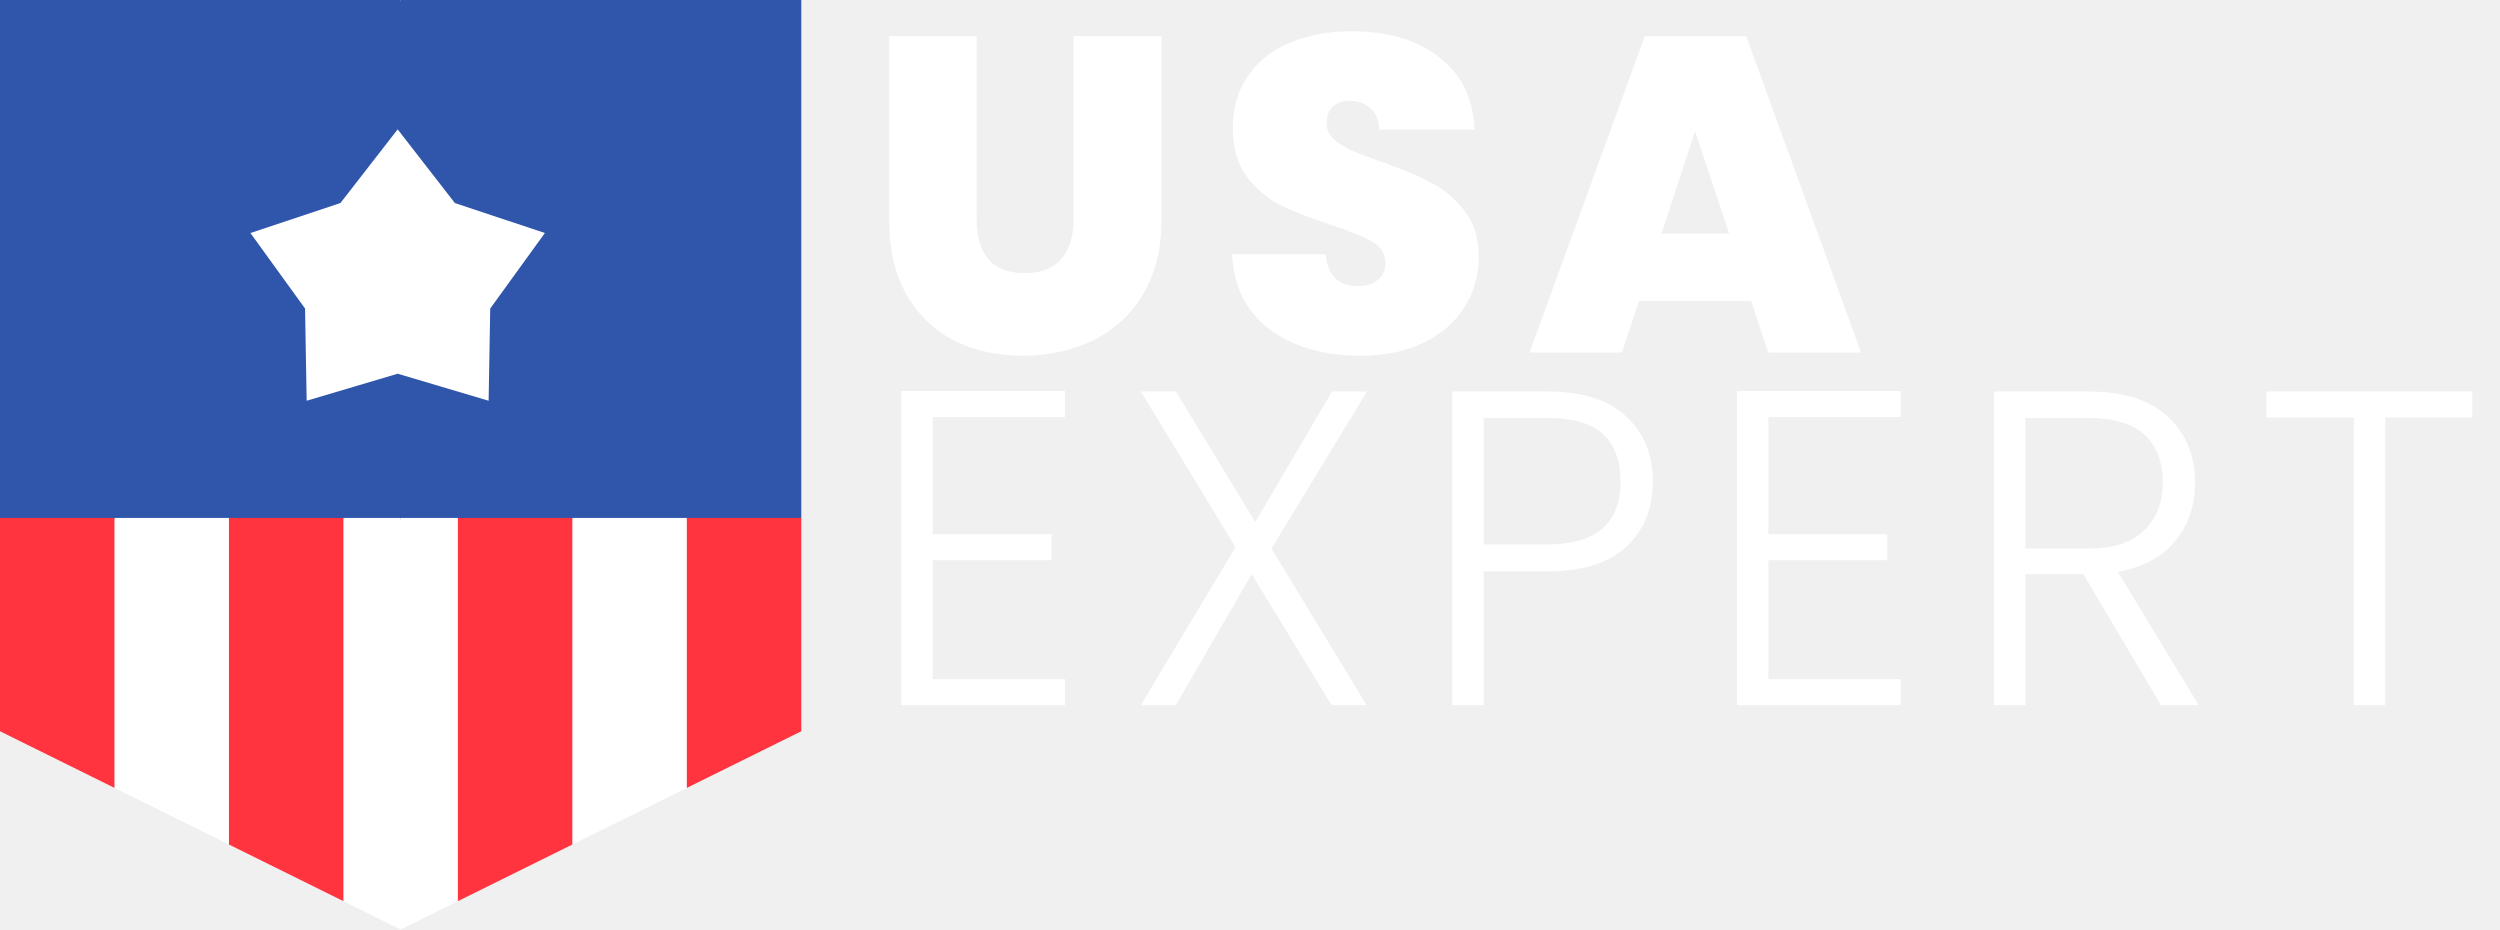
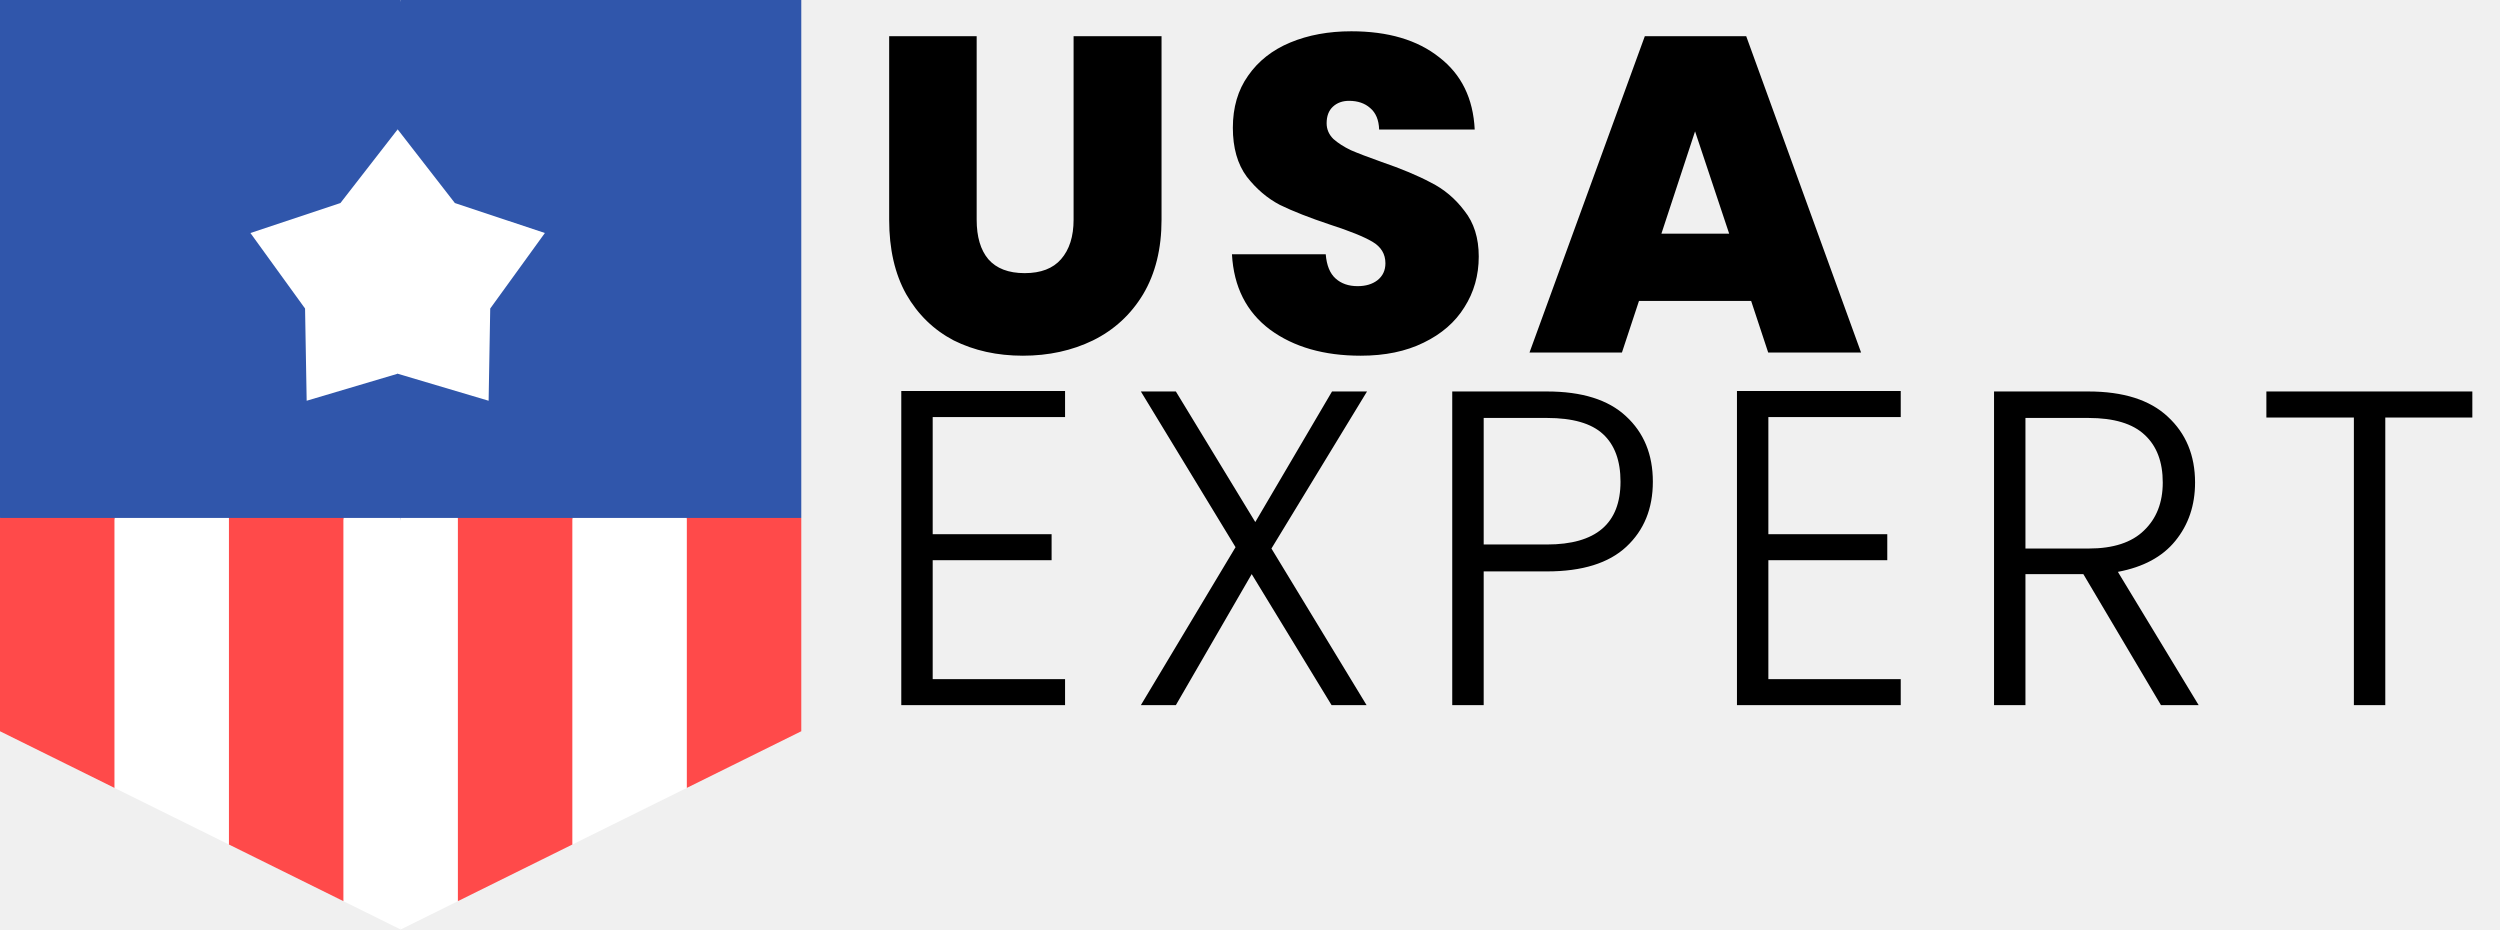
<svg xmlns="http://www.w3.org/2000/svg" width="78" height="29" viewBox="0 0 78 29" fill="none">
-   <path d="M30.472 1.13V6.856C30.472 7.388 30.593 7.799 30.836 8.088C31.088 8.377 31.466 8.522 31.97 8.522C32.474 8.522 32.852 8.377 33.104 8.088C33.365 7.789 33.496 7.379 33.496 6.856V1.13H36.24V6.856C36.24 7.761 36.049 8.536 35.666 9.18C35.283 9.815 34.761 10.295 34.098 10.622C33.445 10.939 32.717 11.098 31.914 11.098C31.111 11.098 30.393 10.939 29.758 10.622C29.133 10.295 28.638 9.815 28.274 9.18C27.919 8.545 27.742 7.771 27.742 6.856V1.13H30.472ZM42.455 11.098C41.307 11.098 40.364 10.827 39.627 10.286C38.889 9.735 38.493 8.951 38.437 7.934H41.363C41.391 8.279 41.493 8.531 41.671 8.69C41.848 8.849 42.077 8.928 42.357 8.928C42.609 8.928 42.814 8.867 42.973 8.746C43.141 8.615 43.225 8.438 43.225 8.214C43.225 7.925 43.09 7.701 42.819 7.542C42.548 7.383 42.109 7.206 41.503 7.01C40.859 6.795 40.336 6.59 39.935 6.394C39.543 6.189 39.197 5.895 38.899 5.512C38.609 5.12 38.465 4.611 38.465 3.986C38.465 3.351 38.623 2.81 38.941 2.362C39.258 1.905 39.697 1.559 40.257 1.326C40.817 1.093 41.452 0.976 42.161 0.976C43.309 0.976 44.224 1.247 44.905 1.788C45.596 2.32 45.964 3.071 46.011 4.042H43.029C43.02 3.743 42.926 3.519 42.749 3.37C42.581 3.221 42.361 3.146 42.091 3.146C41.886 3.146 41.718 3.207 41.587 3.328C41.456 3.449 41.391 3.622 41.391 3.846C41.391 4.033 41.461 4.196 41.601 4.336C41.75 4.467 41.932 4.583 42.147 4.686C42.361 4.779 42.679 4.901 43.099 5.05C43.724 5.265 44.237 5.479 44.639 5.694C45.05 5.899 45.4 6.193 45.689 6.576C45.987 6.949 46.137 7.425 46.137 8.004C46.137 8.592 45.987 9.119 45.689 9.586C45.4 10.053 44.975 10.421 44.415 10.692C43.864 10.963 43.211 11.098 42.455 11.098ZM54.636 9.39H51.136L50.604 11H47.72L51.318 1.13H54.482L58.066 11H55.168L54.636 9.39ZM53.95 7.29L52.886 4.098L51.836 7.29H53.95ZM29.1 13.012V16.666H32.81V17.478H29.1V21.188H33.23V22H28.12V12.2H33.23V13.012H29.1ZM39.669 17.114L42.637 22H41.545L39.053 17.912L36.687 22H35.595L38.549 17.072L35.595 12.214H36.687L39.165 16.288L41.559 12.214H42.651L39.669 17.114ZM51.569 15.028C51.569 15.868 51.293 16.545 50.742 17.058C50.192 17.571 49.366 17.828 48.264 17.828H46.291V22H45.31V12.214H48.264C49.356 12.214 50.178 12.471 50.728 12.984C51.288 13.497 51.569 14.179 51.569 15.028ZM48.264 16.988C49.795 16.988 50.56 16.335 50.56 15.028C50.56 14.375 50.379 13.88 50.014 13.544C49.651 13.208 49.067 13.04 48.264 13.04H46.291V16.988H48.264ZM55.173 13.012V16.666H58.883V17.478H55.173V21.188H59.303V22H54.193V12.2H59.303V13.012H55.173ZM67.422 22L65 17.912H63.194V22H62.214V12.214H65.154C66.246 12.214 67.072 12.475 67.632 12.998C68.201 13.521 68.486 14.207 68.486 15.056C68.486 15.765 68.281 16.372 67.87 16.876C67.469 17.371 66.871 17.693 66.078 17.842L68.598 22H67.422ZM63.194 17.114H65.168C65.933 17.114 66.507 16.927 66.89 16.554C67.282 16.181 67.478 15.681 67.478 15.056C67.478 14.412 67.291 13.917 66.918 13.572C66.544 13.217 65.957 13.04 65.154 13.04H63.194V17.114ZM77.137 12.214V13.026H74.421V22H73.441V13.026H70.711V12.214H77.137Z" fill="white" />
-   <path d="M0 0V16.16L12.5 16.539L14.01 8.846L12.5 0H0Z" fill="#3056AB" />
+   <path d="M30.472 1.13V6.856C30.472 7.388 30.593 7.799 30.836 8.088C31.088 8.377 31.466 8.522 31.97 8.522C32.474 8.522 32.852 8.377 33.104 8.088C33.365 7.789 33.496 7.379 33.496 6.856V1.13H36.24V6.856C36.24 7.761 36.049 8.536 35.666 9.18C35.283 9.815 34.761 10.295 34.098 10.622C33.445 10.939 32.717 11.098 31.914 11.098C31.111 11.098 30.393 10.939 29.758 10.622C29.133 10.295 28.638 9.815 28.274 9.18C27.919 8.545 27.742 7.771 27.742 6.856V1.13H30.472ZM42.455 11.098C41.307 11.098 40.364 10.827 39.627 10.286C38.889 9.735 38.493 8.951 38.437 7.934H41.363C41.391 8.279 41.493 8.531 41.671 8.69C41.848 8.849 42.077 8.928 42.357 8.928C42.609 8.928 42.814 8.867 42.973 8.746C43.141 8.615 43.225 8.438 43.225 8.214C43.225 7.925 43.09 7.701 42.819 7.542C42.548 7.383 42.109 7.206 41.503 7.01C40.859 6.795 40.336 6.59 39.935 6.394C39.543 6.189 39.197 5.895 38.899 5.512C38.609 5.12 38.465 4.611 38.465 3.986C38.465 3.351 38.623 2.81 38.941 2.362C39.258 1.905 39.697 1.559 40.257 1.326C40.817 1.093 41.452 0.976 42.161 0.976C43.309 0.976 44.224 1.247 44.905 1.788C45.596 2.32 45.964 3.071 46.011 4.042H43.029C43.02 3.743 42.926 3.519 42.749 3.37C42.581 3.221 42.361 3.146 42.091 3.146C41.886 3.146 41.718 3.207 41.587 3.328C41.456 3.449 41.391 3.622 41.391 3.846C41.391 4.033 41.461 4.196 41.601 4.336C41.75 4.467 41.932 4.583 42.147 4.686C42.361 4.779 42.679 4.901 43.099 5.05C43.724 5.265 44.237 5.479 44.639 5.694C45.05 5.899 45.4 6.193 45.689 6.576C45.987 6.949 46.137 7.425 46.137 8.004C46.137 8.592 45.987 9.119 45.689 9.586C45.4 10.053 44.975 10.421 44.415 10.692C43.864 10.963 43.211 11.098 42.455 11.098ZM54.636 9.39H51.136L50.604 11H47.72L51.318 1.13H54.482L58.066 11H55.168L54.636 9.39ZM53.95 7.29L52.886 4.098L51.836 7.29H53.95ZM29.1 13.012V16.666H32.81V17.478H29.1V21.188H33.23V22H28.12V12.2H33.23V13.012H29.1ZM39.669 17.114L42.637 22H41.545L39.053 17.912L36.687 22H35.595L38.549 17.072L35.595 12.214H36.687L39.165 16.288L41.559 12.214H42.651L39.669 17.114ZM51.569 15.028C51.569 15.868 51.293 16.545 50.742 17.058C50.192 17.571 49.366 17.828 48.264 17.828H46.291V22H45.31V12.214H48.264C49.356 12.214 50.178 12.471 50.728 12.984C51.288 13.497 51.569 14.179 51.569 15.028ZM48.264 16.988C49.795 16.988 50.56 16.335 50.56 15.028C50.56 14.375 50.379 13.88 50.014 13.544C49.651 13.208 49.067 13.04 48.264 13.04H46.291V16.988H48.264ZM55.173 13.012V16.666H58.883V17.478H55.173V21.188H59.303V22H54.193V12.2H59.303V13.012H55.173ZM67.422 22L65 17.912H63.194V22H62.214V12.214H65.154C66.246 12.214 67.072 12.475 67.632 12.998C68.201 13.521 68.486 14.207 68.486 15.056C68.486 15.765 68.281 16.372 67.87 16.876C67.469 17.371 66.871 17.693 66.078 17.842L68.598 22H67.422ZM63.194 17.114H65.168C65.933 17.114 66.507 16.927 66.89 16.554C67.282 16.181 67.478 15.681 67.478 15.056C67.478 14.412 67.291 13.917 66.918 13.572C66.544 13.217 65.957 13.04 65.154 13.04H63.194V17.114ZM77.137 12.214V13.026H74.421V22H73.441V13.026H70.711V12.214H77.137Z" fill="black" />
+   <path d="M0 0V16.16L12.5 16.539L14.01 8.846L12.5 0L0 0Z" fill="#3056AB" />
  <path d="M12.5 0V16.539L25 16.16V0H12.5Z" fill="#3056AB" />
  <path d="M10.714 16.16L9.645 21.255L10.714 28.116L12.5 29L13.159 21.255L12.5 16.16H10.714Z" fill="white" />
  <path d="M14.286 16.16H12.5V29L14.286 28.116L15.355 21.255L14.286 16.16Z" fill="white" />
  <path d="M17.857 16.16L16.81 21.255L17.857 26.349L21.428 24.582L22.475 21.255L21.428 16.16H17.857Z" fill="white" />
  <path d="M3.571 16.16L2.563 20.371L3.571 24.582L7.143 26.349L8.152 20.371L7.143 16.16H3.571Z" fill="white" />
-   <path d="M0 16.16V22.815L3.571 24.582V16.16H0Z" fill="#FF343F" />
-   <path d="M7.143 16.16V26.349L10.714 28.116V16.16H7.143Z" fill="#FF343F" />
-   <path d="M21.429 16.16V24.582L25 22.815V16.16H21.429Z" fill="#FF343F" />
-   <path d="M14.286 16.16V28.116L17.857 26.349V16.16H14.286Z" fill="#FF343F" />
+   <path d="M0 16.16V22.815L3.571 24.582V16.16H0Z" fill="#FF4A4A" />
+   <path d="M7.143 16.16V26.349L10.714 28.116V16.16H7.143Z" fill="#FF4A4A" />
+   <path d="M21.429 16.16V24.582L25 22.815V16.16H21.429Z" fill="#FF4A4A" />
+   <path d="M14.286 16.16V28.116L17.857 26.349V16.16H14.286Z" fill="#FF4A4A" />
  <path d="M10.621 6.335L7.813 7.27L9.518 9.626L9.568 12.503L12.407 11.66L13.443 8.612L12.407 4.036L10.621 6.335Z" fill="white" />
  <path d="M14.192 6.335L12.407 4.036V11.66L15.245 12.503L15.295 9.626L17 7.27L14.192 6.335Z" fill="white" />
</svg>
